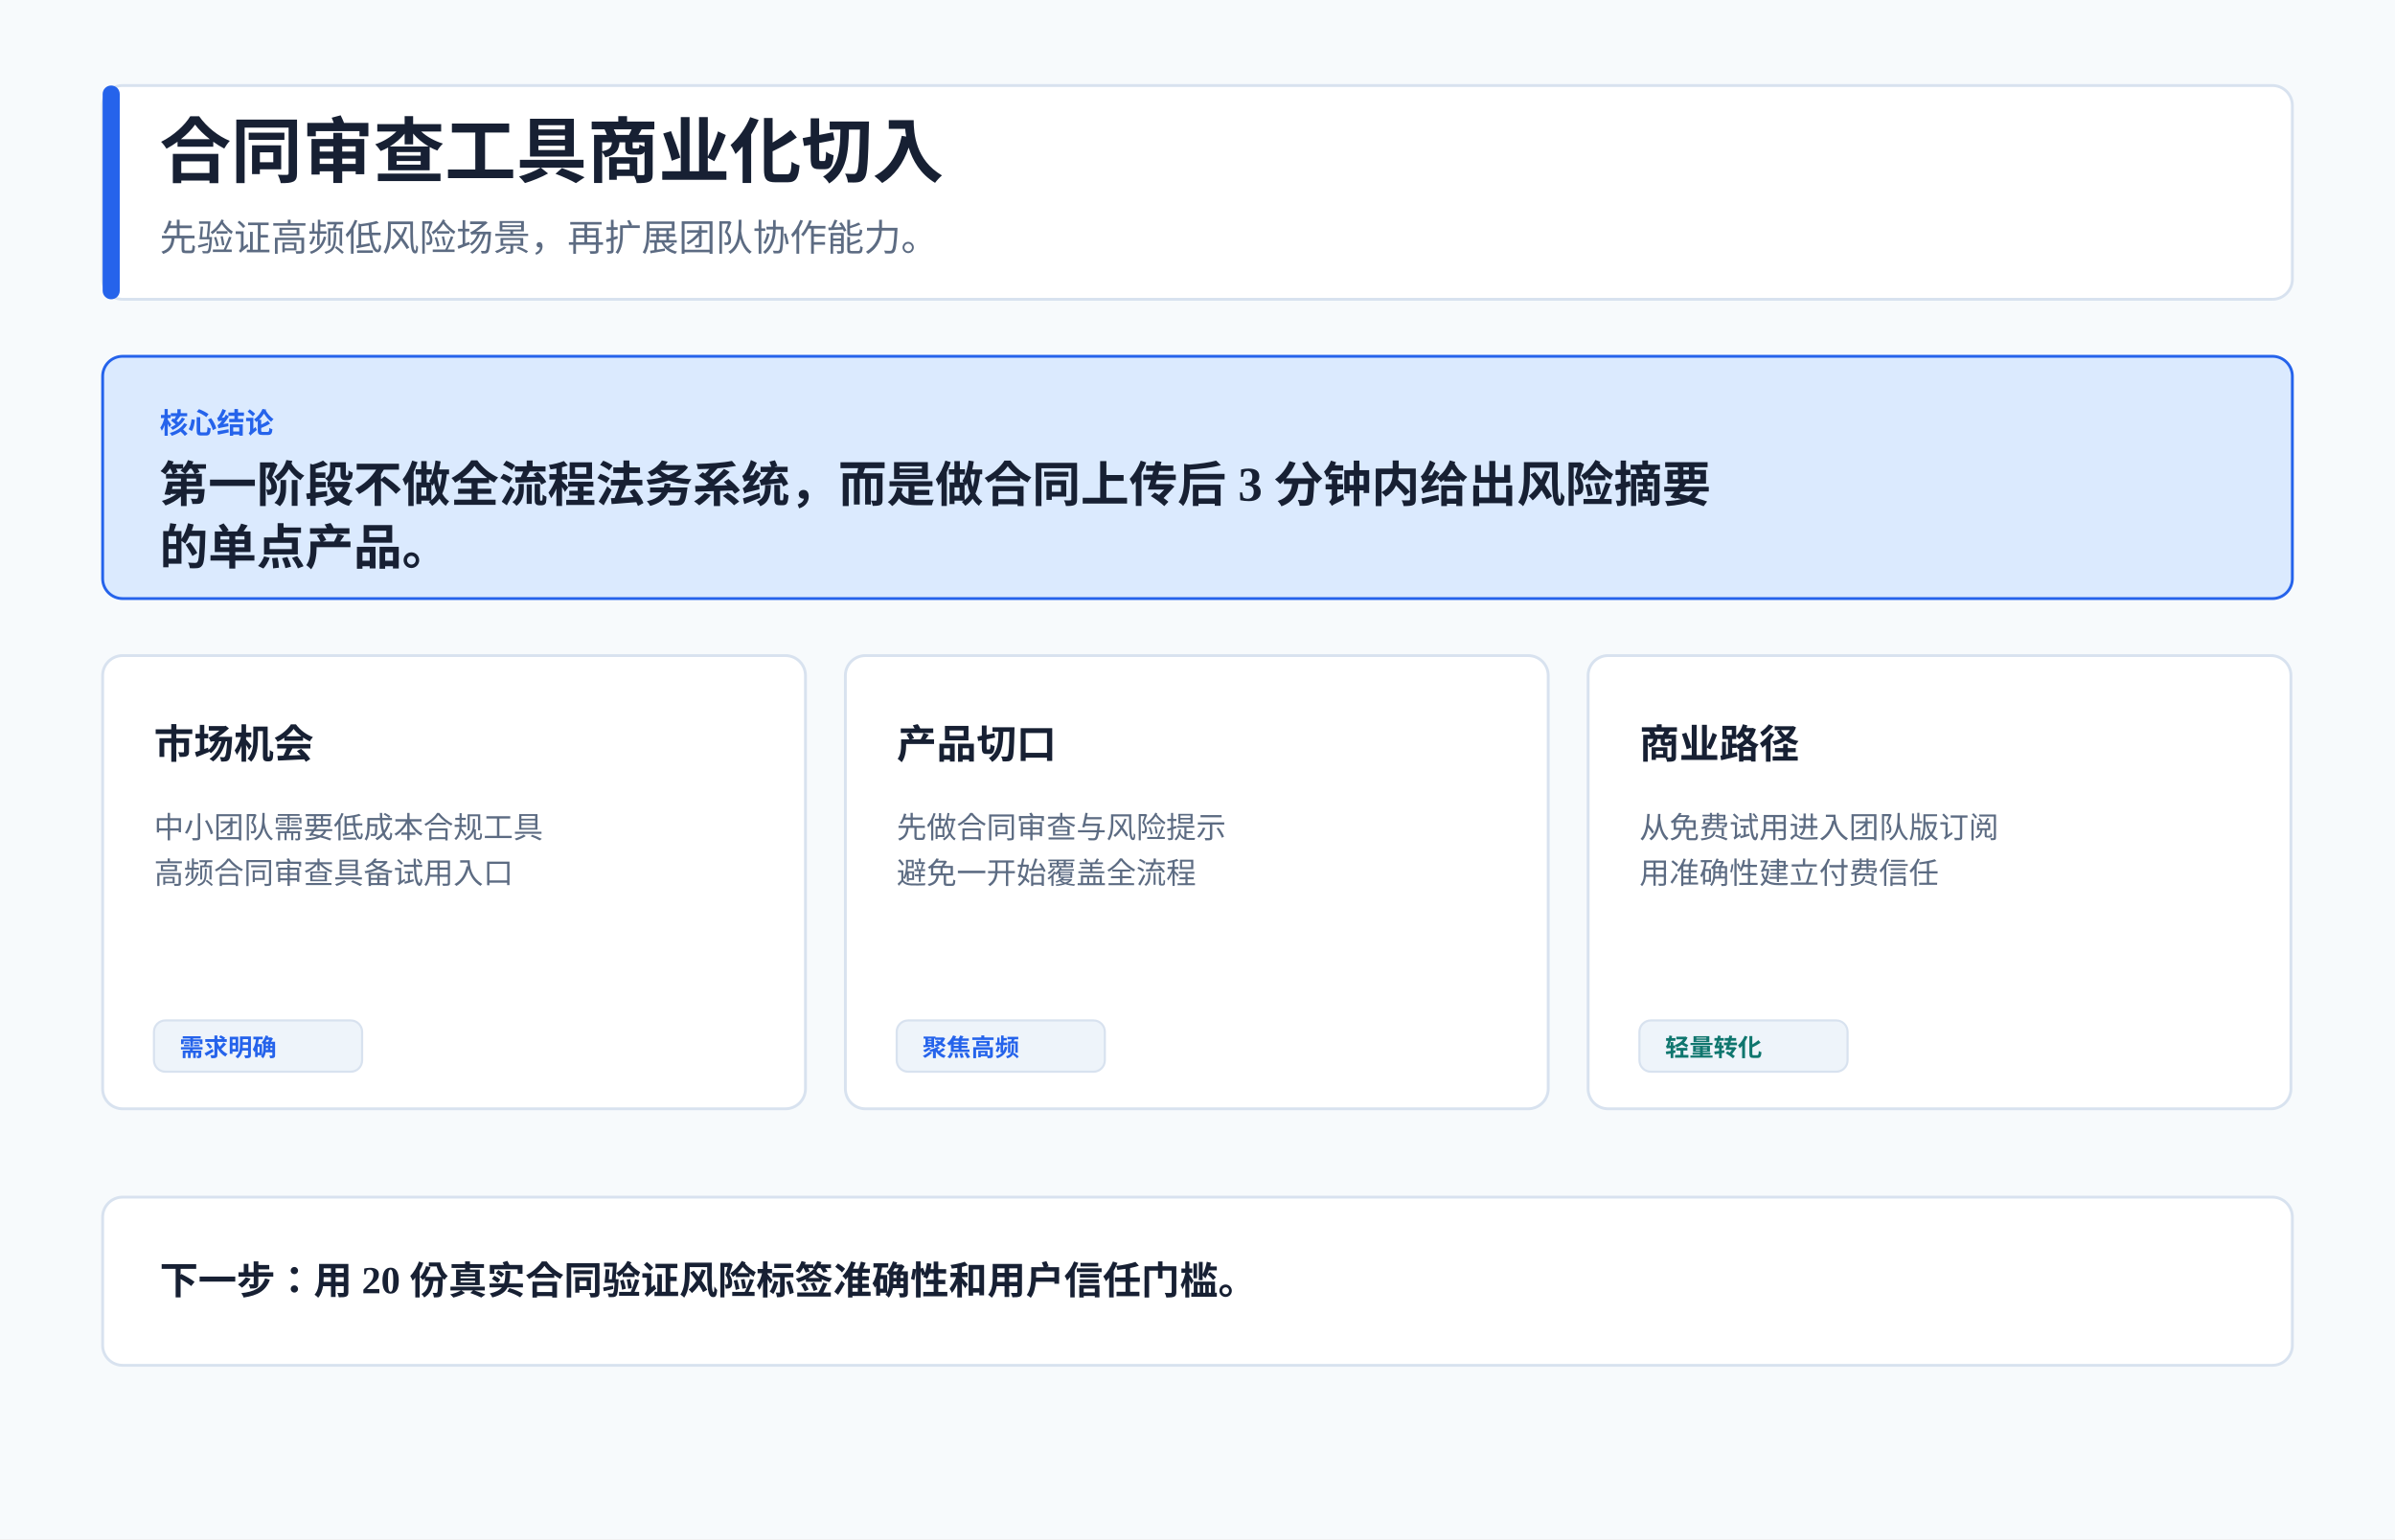
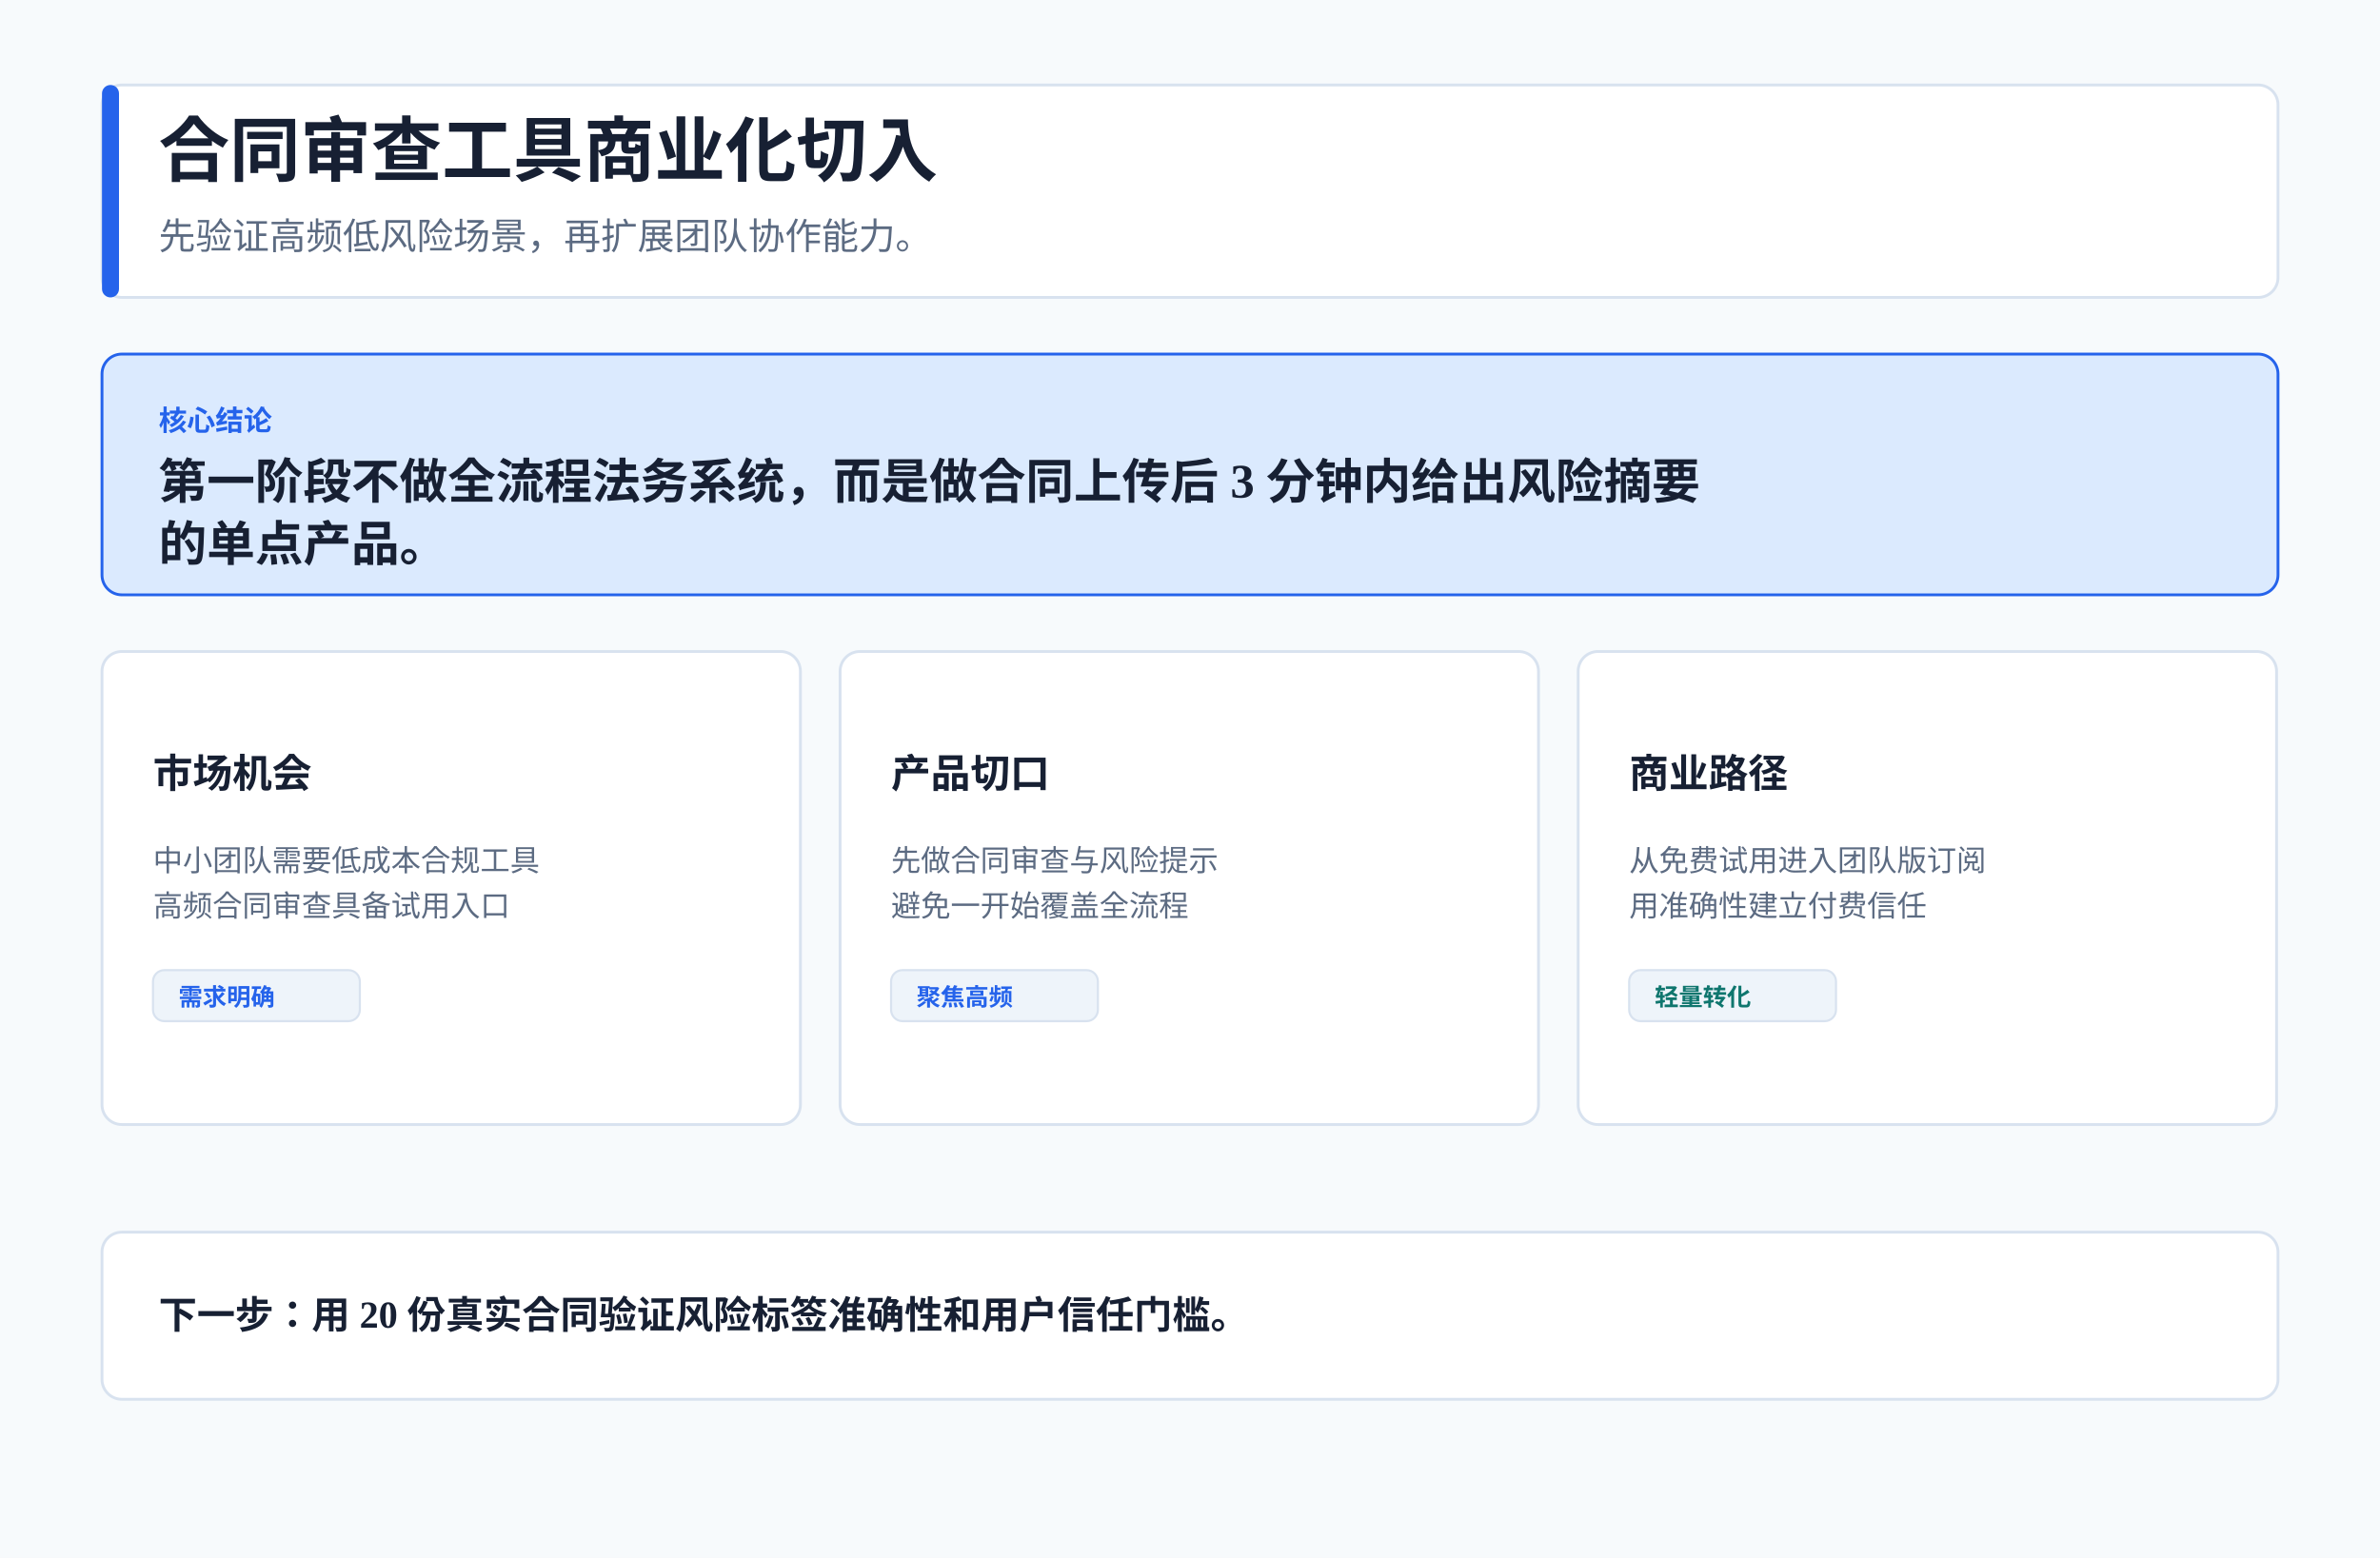
- <svg xmlns="http://www.w3.org/2000/svg" width="1680" height="1080" viewBox="0 0 1680 1080">
+ <svg xmlns="http://www.w3.org/2000/svg" width="1680" height="1100" viewBox="0 0 1680 1100">
  <defs>
    <marker id="arrow" markerWidth="12" markerHeight="12" refX="9" refY="4" orient="auto" markerUnits="strokeWidth">
      <path d="M0 0 L10 4 L0 8 z" fill="#2563EB" />
    </marker>
  </defs>
-   <rect x="0" y="0" width="1680" height="1080" fill="#F7FAFC" />
+   <rect x="0" y="0" width="1680" height="1100" fill="#F7FAFC" />
  <rect x="72" y="60" width="1536" height="150" rx="14" fill="#FFFFFF" stroke="#D8E2EF" stroke-width="2" />
  <rect x="72" y="60" width="12" height="150" rx="6" fill="#2563EB" />
  <text x="112" y="124" font-size="50" fill="#172033" font-weight="700">
    <tspan x="112" dy="0">合同审查工具商业化切入</tspan>
  </text>
  <text x="112" y="176" font-size="26" fill="#5C6B82" font-weight="400">
    <tspan x="112" dy="0">先验证高频低风险场景，再扩展团队协作能力。</tspan>
  </text>
  <rect x="72" y="250" width="1536" height="170" rx="14" fill="#DBEAFE" stroke="#2563EB" stroke-width="2" />
  <text x="112" y="304" font-size="20" fill="#2563EB" font-weight="700">
    <tspan x="112" dy="0">核心结论</tspan>
  </text>
  <text x="112" y="352" font-size="34" fill="#172033" font-weight="700">
    <tspan x="112" dy="0">第一阶段不做全流程法务系统，而是做合同上传后 3 分钟内给出风险摘要</tspan>
    <tspan x="112" dy="44">的单点产品。</tspan>
  </text>
-   <rect x="72" y="460" width="493" height="318" rx="14" fill="#FFFFFF" stroke="#D8E2EF" stroke-width="2" />
-   <text x="108" y="532" font-size="28" fill="#172033" font-weight="700">
+   <rect x="72" y="460" width="493" height="334" rx="14" fill="#FFFFFF" stroke="#D8E2EF" stroke-width="2" />
+   <text x="108" y="556" font-size="28" fill="#172033" font-weight="700">
    <tspan x="108" dy="0">市场机会</tspan>
  </text>
-   <text x="108" y="588" font-size="21" fill="#5C6B82" font-weight="400">
+   <text x="108" y="615" font-size="21" fill="#5C6B82" font-weight="400">
    <tspan x="108" dy="0">中小团队需要低成本合规工具</tspan>
    <tspan x="108" dy="32">高频合同审查具备试用入口</tspan>
  </text>
-   <rect x="108" y="716" width="146" height="36" rx="8" fill="#EEF4FA" stroke="#D8E2EF" stroke-width="1.5" />
-   <text x="126" y="741" font-size="17" fill="#2563EB" font-weight="700">
+   <rect x="108" y="685" width="146" height="36" rx="8" fill="#EEF4FA" stroke="#D8E2EF" stroke-width="1.5" />
+   <text x="126" y="710" font-size="17" fill="#2563EB" font-weight="700">
    <tspan x="126" dy="0">需求明确</tspan>
  </text>
-   <rect x="593" y="460" width="493" height="318" rx="14" fill="#FFFFFF" stroke="#D8E2EF" stroke-width="2" />
-   <text x="629" y="532" font-size="28" fill="#172033" font-weight="700">
+   <rect x="593" y="460" width="493" height="334" rx="14" fill="#FFFFFF" stroke="#D8E2EF" stroke-width="2" />
+   <text x="629" y="556" font-size="28" fill="#172033" font-weight="700">
    <tspan x="629" dy="0">产品切口</tspan>
  </text>
-   <text x="629" y="588" font-size="21" fill="#5C6B82" font-weight="400">
+   <text x="629" y="615" font-size="21" fill="#5C6B82" font-weight="400">
    <tspan x="629" dy="0">先做合同审查与风险提示</tspan>
    <tspan x="629" dy="32">避免一开始覆盖全流程</tspan>
  </text>
-   <rect x="629" y="716" width="146" height="36" rx="8" fill="#EEF4FA" stroke="#D8E2EF" stroke-width="1.5" />
-   <text x="647" y="741" font-size="17" fill="#2563EB" font-weight="700">
+   <rect x="629" y="685" width="146" height="36" rx="8" fill="#EEF4FA" stroke="#D8E2EF" stroke-width="1.5" />
+   <text x="647" y="710" font-size="17" fill="#2563EB" font-weight="700">
    <tspan x="647" dy="0">聚焦高频</tspan>
  </text>
-   <rect x="1114" y="460" width="493" height="318" rx="14" fill="#FFFFFF" stroke="#D8E2EF" stroke-width="2" />
-   <text x="1150" y="532" font-size="28" fill="#172033" font-weight="700">
+   <rect x="1114" y="460" width="493" height="334" rx="14" fill="#FFFFFF" stroke="#D8E2EF" stroke-width="2" />
+   <text x="1150" y="556" font-size="28" fill="#172033" font-weight="700">
    <tspan x="1150" dy="0">商业路径</tspan>
  </text>
-   <text x="1150" y="588" font-size="21" fill="#5C6B82" font-weight="400">
+   <text x="1150" y="615" font-size="21" fill="#5C6B82" font-weight="400">
    <tspan x="1150" dy="0">从免费试用进入团队版订阅</tspan>
    <tspan x="1150" dy="32">用准确性建立付费信任</tspan>
  </text>
-   <rect x="1150" y="716" width="146" height="36" rx="8" fill="#EEF4FA" stroke="#D8E2EF" stroke-width="1.5" />
-   <text x="1168" y="741" font-size="17" fill="#0F766E" font-weight="700">
+   <rect x="1150" y="685" width="146" height="36" rx="8" fill="#EEF4FA" stroke="#D8E2EF" stroke-width="1.5" />
+   <text x="1168" y="710" font-size="17" fill="#0F766E" font-weight="700">
    <tspan x="1168" dy="0">轻量转化</tspan>
  </text>
-   <rect x="72" y="840" width="1536" height="118" rx="14" fill="#FFFFFF" stroke="#D8E2EF" stroke-width="2" />
-   <text x="112" y="908" font-size="27" fill="#172033" font-weight="700">
+   <rect x="72" y="870" width="1536" height="118" rx="14" fill="#FFFFFF" stroke="#D8E2EF" stroke-width="2" />
+   <text x="112" y="938" font-size="27" fill="#172033" font-weight="700">
    <tspan x="112" dy="0">下一步：用 20 份真实合同验证风险标签准确性和用户信任门槛。</tspan>
  </text>
</svg>
